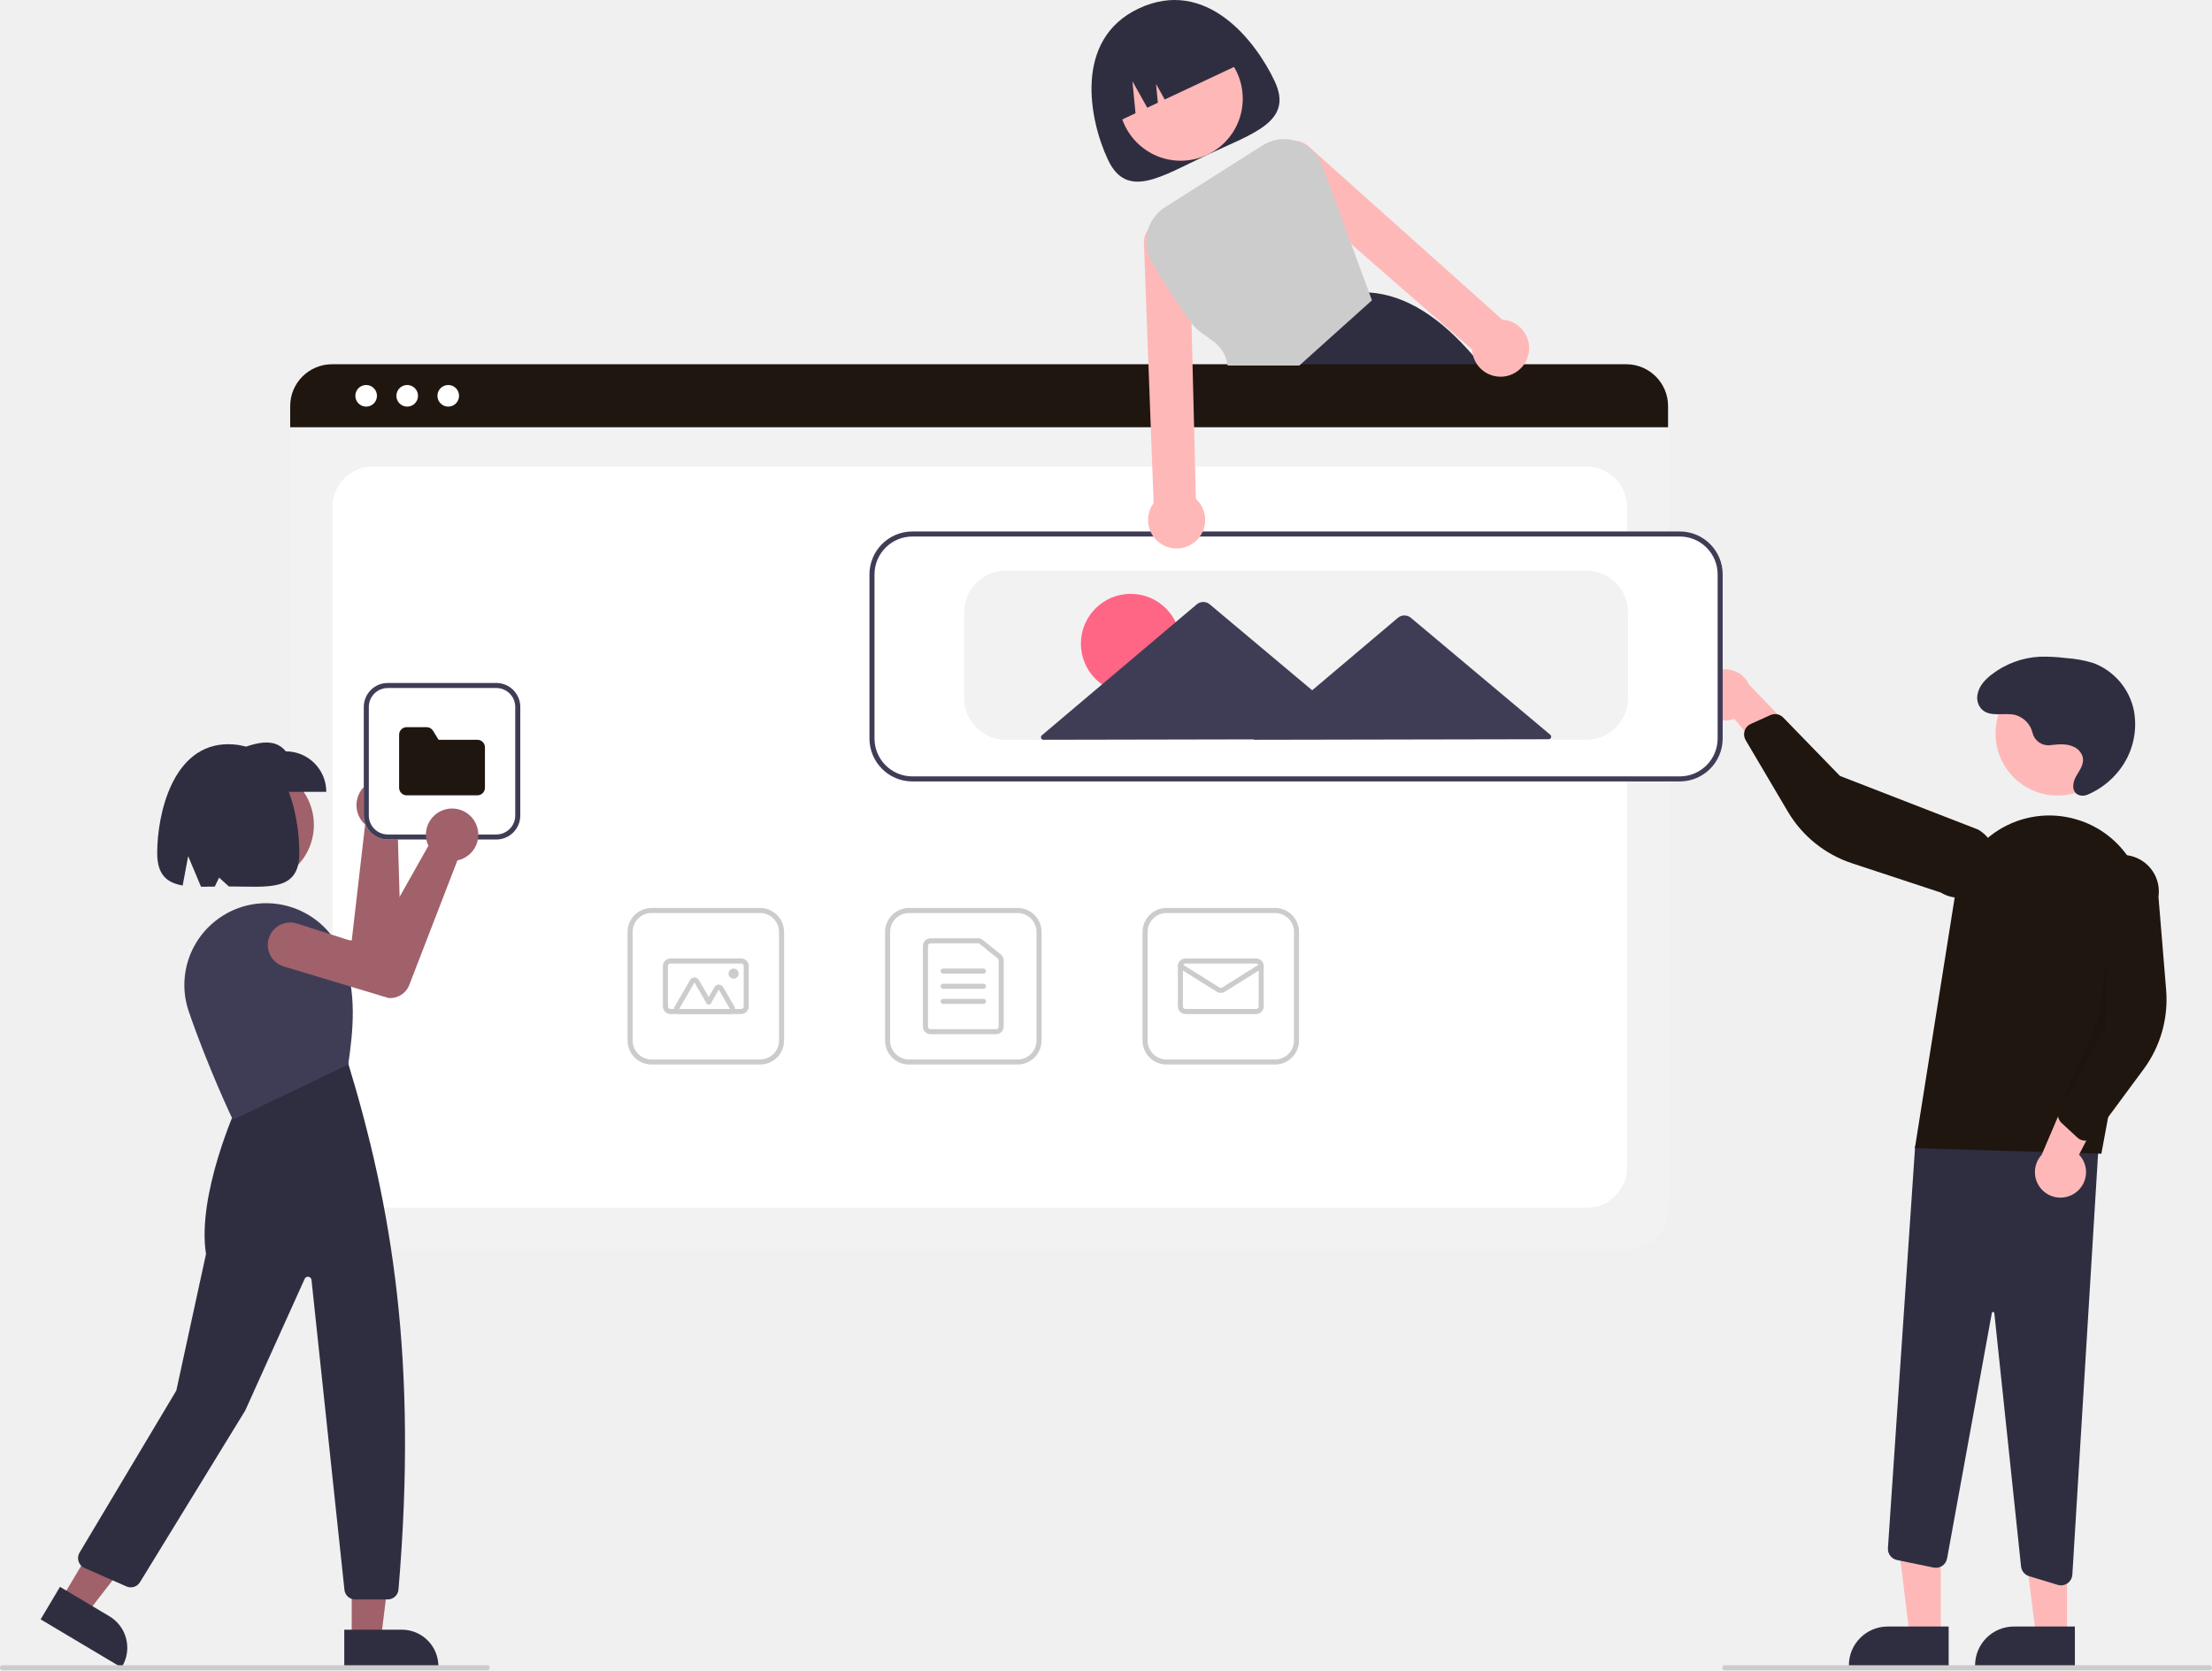
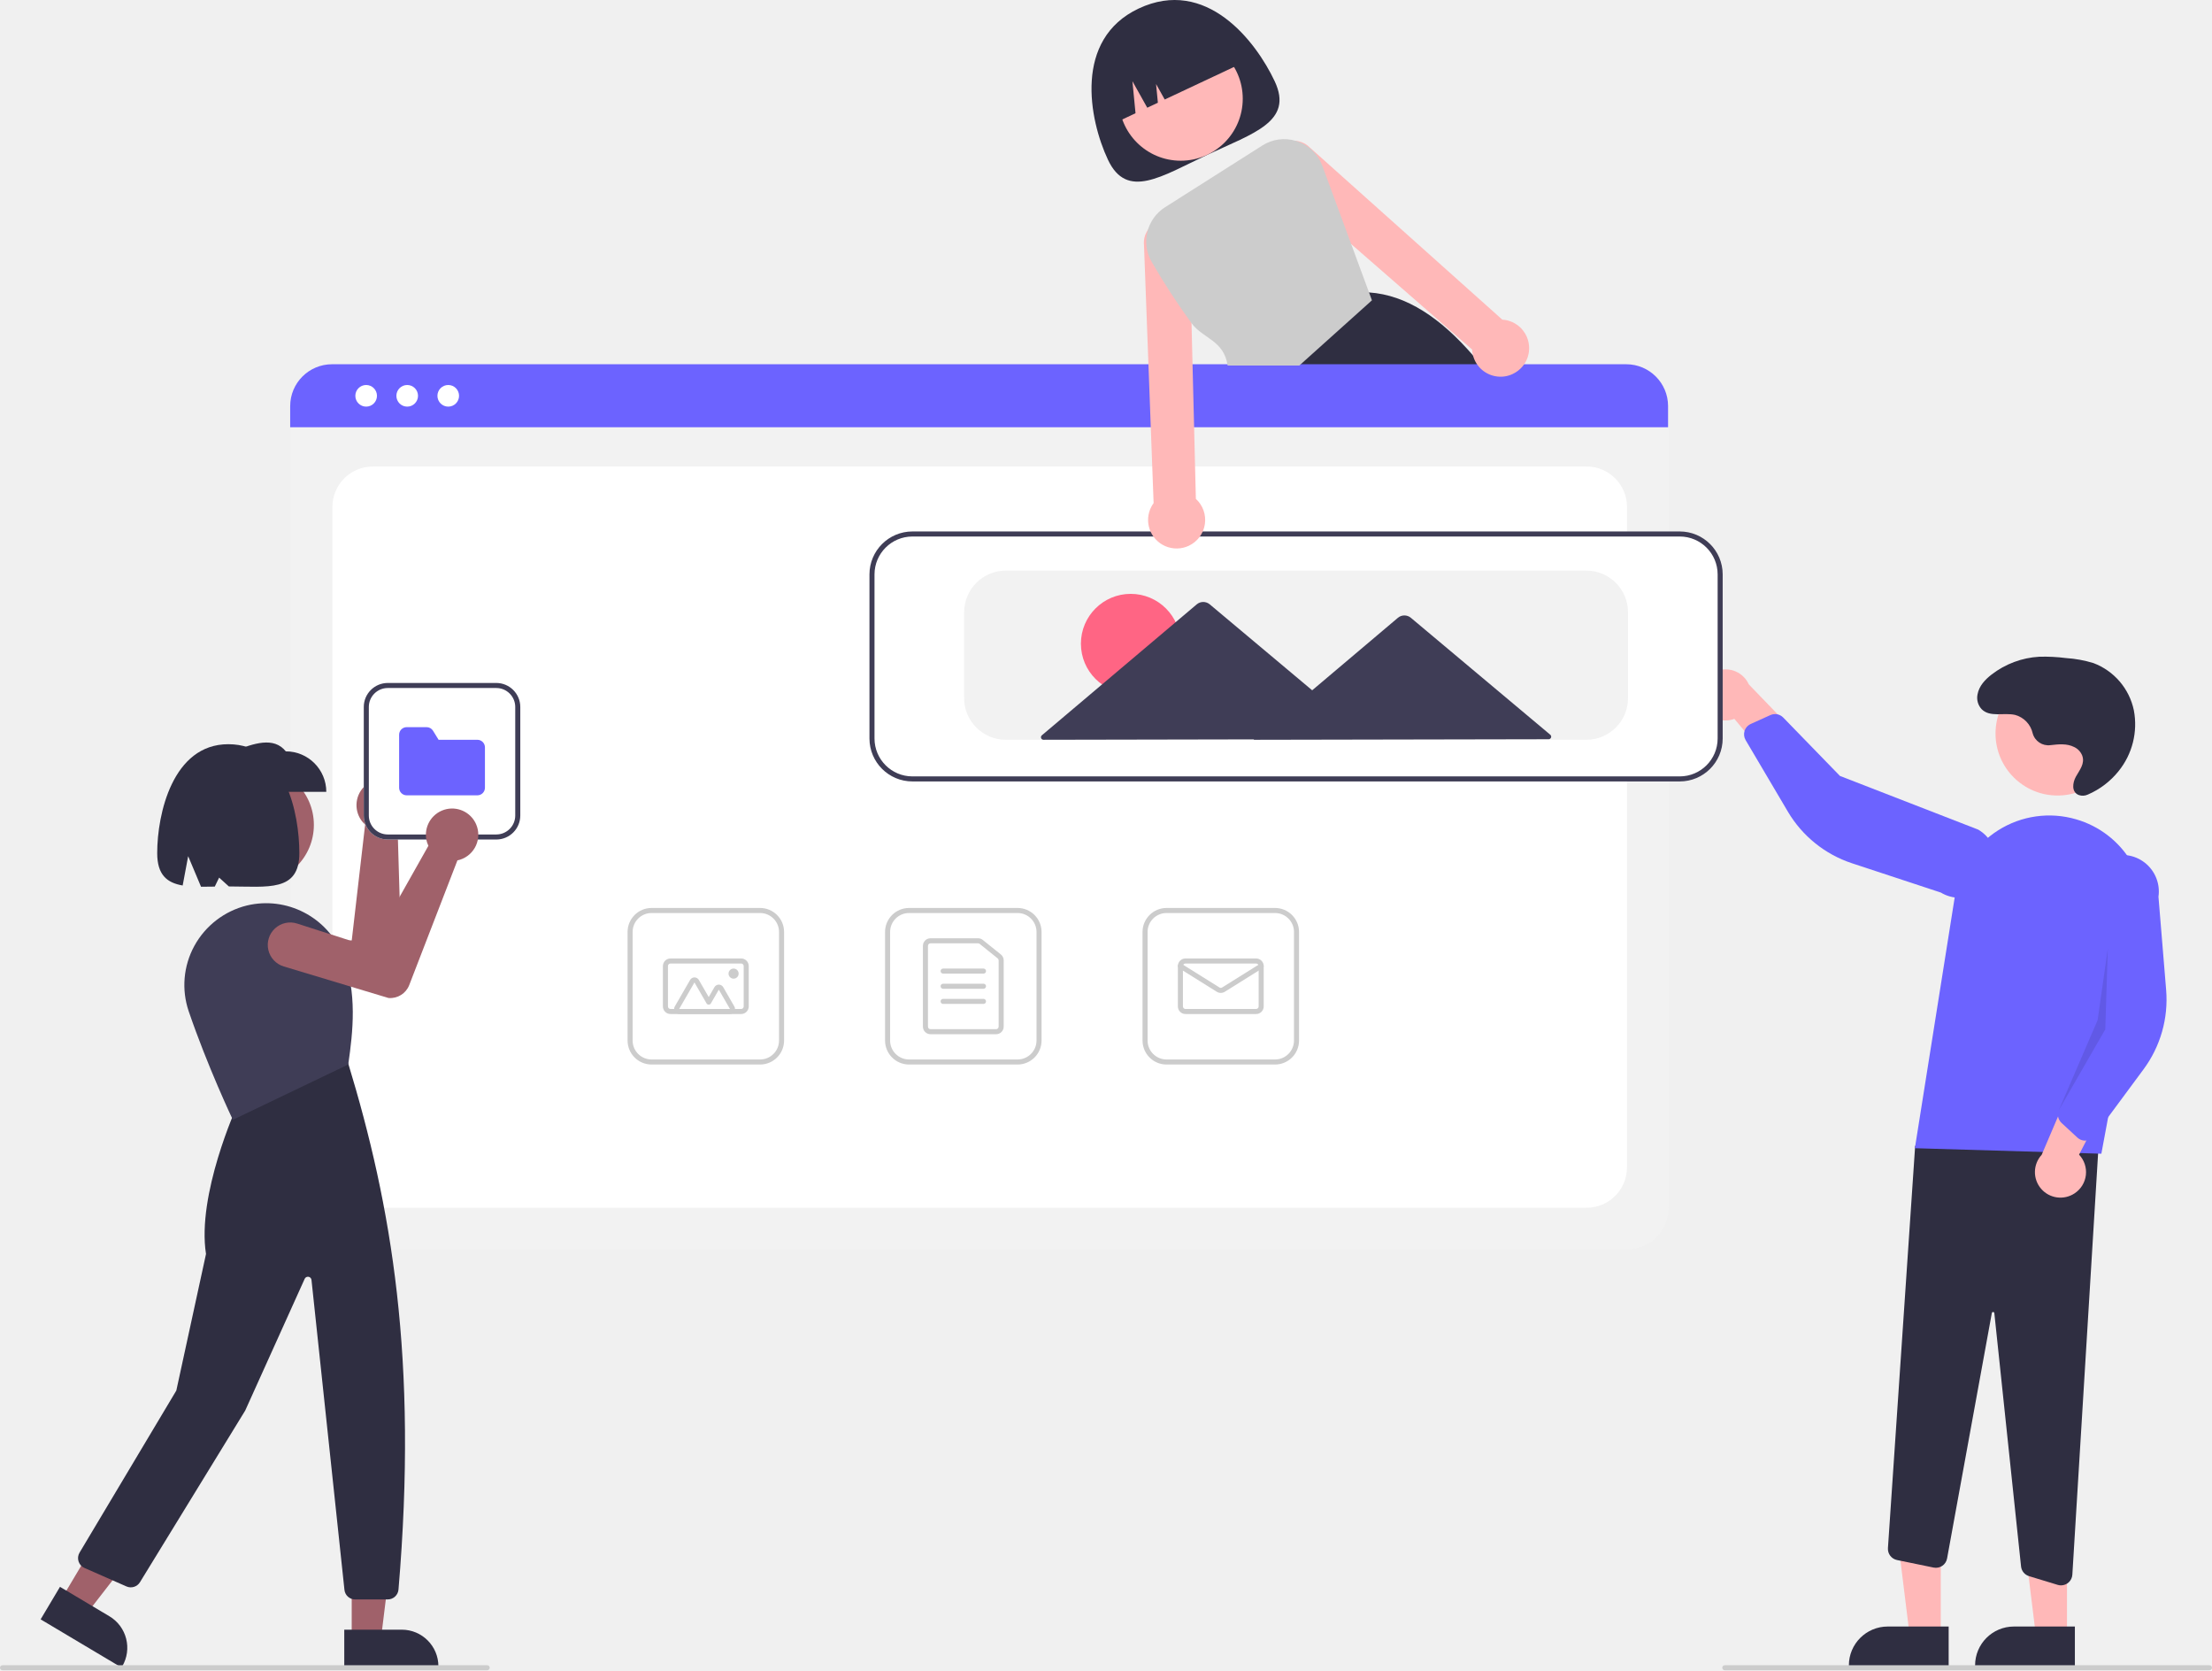
<svg xmlns="http://www.w3.org/2000/svg" width="876.272" height="661.473" viewBox="0 0 876.272 661.473" role="img" artist="Katerina Limpitsouni" source="https://undraw.co/">
  <path d="M685.834,138.655c7.516,15.995-8.411,20.526-26.655,29.099s-31.898,17.942-39.414,1.947-13.615-47.743,12.195-59.871C658.66,97.284,678.318,122.659,685.834,138.655Z" transform="translate(-180.8642 -106.4605)" fill="#2f2e41" />
  <circle cx="467.746" cy="39.089" r="24.561" fill="#ffb8b8" />
  <path d="M770.29,254.473c-.85-1.11-1.7-2.2-2.56-3.26q-1.665-2.07-3.35-4.01c-12.73-14.69-26.27-23.94-41.18-24.93h-.02l-.22-.02-29.71,28.96-10.1,9.84.22.54,5.45,13.57h95.49A234.834,234.834,0,0,0,770.29,254.473Z" transform="translate(-180.8642 -106.4605)" fill="#2f2e41" />
  <path d="M621.902,155.438l0,0,8.792-4.131-1.225-12.683,5.879,10.496,4.202-1.975-.714-7.399,3.43,6.123,31.224-14.673,0,0a26,26,0,0,0-34.589-12.474l-4.525,2.126A26,26,0,0,0,621.902,155.438Z" transform="translate(-180.8642 -106.4605)" fill="#2f2e41" />
  <path d="M825.39,601.261H312.552a16.519,16.519,0,0,1-16.5-16.5V276.607a12.102,12.102,0,0,1,12.088-12.088H829.593a12.311,12.311,0,0,1,12.297,12.297V584.761A16.519,16.519,0,0,1,825.39,601.261Z" transform="translate(-180.8642 -106.4605)" fill="#f2f2f2" />
  <path d="M328.552,584.761h480.839a16,16,0,0,0,16-16V307.213a16,16,0,0,0-16-16H328.552a16,16,0,0,0-16,16V568.761A16,16,0,0,0,328.552,584.761Z" transform="translate(-180.8642 -106.4605)" fill="#fff" />
-   <path d="M841.66,275.663H295.82v-8.4a16.574,16.574,0,0,1,16.56-16.55H825.1a16.574,16.574,0,0,1,16.56,16.55Z" transform="translate(-180.8642 -106.4605)" fill="#1F1610" />
+   <path d="M841.66,275.663H295.82v-8.4a16.574,16.574,0,0,1,16.56-16.55H825.1a16.574,16.574,0,0,1,16.56,16.55Z" transform="translate(-180.8642 -106.4605)" fill="#6c63ff" />
  <circle cx="145.051" cy="156.752" r="4.283" fill="#fff" />
  <circle cx="161.31" cy="156.752" r="4.283" fill="#fff" />
  <circle cx="177.569" cy="156.752" r="4.283" fill="#fff" />
  <path d="M583.974,528.04h-43a9.511,9.511,0,0,1-9.5-9.5v-43a9.511,9.511,0,0,1,9.5-9.5h43a9.511,9.511,0,0,1,9.5,9.5v43A9.511,9.511,0,0,1,583.974,528.04Zm-43-60a7.508,7.508,0,0,0-7.5,7.5v43a7.508,7.508,0,0,0,7.5,7.5h43a7.508,7.508,0,0,0,7.5-7.5v-43a7.508,7.508,0,0,0-7.5-7.5Z" transform="translate(-180.8642 -106.4605)" fill="#ccc" />
  <path d="M575.474,516.04h-26a3.003,3.003,0,0,1-3-3v-32a3.003,3.003,0,0,1,3-3h18.839a3.007,3.007,0,0,1,1.879.662l7.16,5.754a2.984,2.984,0,0,1,1.121,2.338v26.246A3.003,3.003,0,0,1,575.474,516.04Zm-26-36a1.001,1.001,0,0,0-1,1v32a1.001,1.001,0,0,0,1,1h26a1.001,1.001,0,0,0,1-1v-26.246a.995.995,0,0,0-.374-.779l-7.161-5.754a1.002,1.002,0,0,0-.626-.22Z" transform="translate(-180.8642 -106.4605)" fill="#ccc" />
  <path d="M570.474,492.04h-16a1,1,0,0,1,0-2h16a1,1,0,0,1,0,2Z" transform="translate(-180.8642 -106.4605)" fill="#ccc" />
  <path d="M570.474,498.04h-16a1,1,0,0,1,0-2h16a1,1,0,0,1,0,2Z" transform="translate(-180.8642 -106.4605)" fill="#ccc" />
  <path d="M570.474,504.04h-16a1,1,0,0,1,0-2h16a1,1,0,0,1,0,2Z" transform="translate(-180.8642 -106.4605)" fill="#ccc" />
  <path d="M685.974,528.04h-43a9.511,9.511,0,0,1-9.5-9.5v-43a9.511,9.511,0,0,1,9.5-9.5h43a9.511,9.511,0,0,1,9.5,9.5v43A9.511,9.511,0,0,1,685.974,528.04Zm-43-60a7.508,7.508,0,0,0-7.5,7.5v43a7.508,7.508,0,0,0,7.5,7.5h43a7.508,7.508,0,0,0,7.5-7.5v-43a7.508,7.508,0,0,0-7.5-7.5Z" transform="translate(-180.8642 -106.4605)" fill="#ccc" />
  <path d="M678.474,508.04h-28a3.003,3.003,0,0,1-3-3v-16a3.003,3.003,0,0,1,3-3h28a3.003,3.003,0,0,1,3,3v16A3.003,3.003,0,0,1,678.474,508.04Zm-28-20a1.001,1.001,0,0,0-1,1v16a1.001,1.001,0,0,0,1,1h28a1.001,1.001,0,0,0,1-1v-16a1.001,1.001,0,0,0-1-1Z" transform="translate(-180.8642 -106.4605)" fill="#ccc" />
  <path d="M664.474,499.678a3.003,3.003,0,0,1-1.59-.453l-14.94-9.337a1,1,0,0,1,1.061-1.696l14.94,9.337a1.006,1.006,0,0,0,1.06,0l14.939-9.337a1,1,0,0,1,1.061,1.696l-14.939,9.337A3.004,3.004,0,0,1,664.474,499.678Z" transform="translate(-180.8642 -106.4605)" fill="#ccc" />
  <path d="M481.974,528.04h-43a9.511,9.511,0,0,1-9.5-9.5v-43a9.511,9.511,0,0,1,9.5-9.5h43a9.511,9.511,0,0,1,9.5,9.5v43A9.511,9.511,0,0,1,481.974,528.04Zm-43-60a7.508,7.508,0,0,0-7.5,7.5v43a7.508,7.508,0,0,0,7.5,7.5h43a7.508,7.508,0,0,0,7.5-7.5v-43a7.508,7.508,0,0,0-7.5-7.5Z" transform="translate(-180.8642 -106.4605)" fill="#ccc" />
  <path d="M474.474,508.04h-28a3.003,3.003,0,0,1-3-3v-16a3.003,3.003,0,0,1,3-3h28a3.003,3.003,0,0,1,3,3v16A3.003,3.003,0,0,1,474.474,508.04Zm-28-20a1.001,1.001,0,0,0-1,1v16a1.001,1.001,0,0,0,1,1h28a1.001,1.001,0,0,0,1-1v-16a1.001,1.001,0,0,0-1-1Z" transform="translate(-180.8642 -106.4605)" fill="#ccc" />
  <path d="M470.036,508.04h-20.124a2,2,0,0,1-1.732-3l6.062-10.5a2,2,0,0,1,3.464,0l3.915,6.781,2.268-3.929a2,2,0,0,1,3.464,0l4.415,7.647a2,2,0,0,1-1.732,3Zm0-2h0l-4.415-7.647-3.134,5.429a1.0 1,0,0,1-.866.5h0a1.0 1,0,0,1-.866-.5l-4.781-8.281-6.062,10.5Z" transform="translate(-180.8642 -106.4605)" fill="#ccc" />
  <circle cx="290.61" cy="385.579" r="2" fill="#ccc" />
  <polygon points="768.825 648.15 756.565 648.149 750.733 600.861 768.827 600.862 768.825 648.15" fill="#ffb8b8" />
  <path d="M952.816,766.494l-39.531-.001v-.5a15.386,15.386,0,0,1,15.386-15.386h.001l24.144.001Z" transform="translate(-180.8642 -106.4605)" fill="#2f2e41" />
  <polygon points="818.825 648.15 806.565 648.149 800.733 600.861 818.827 600.862 818.825 648.15" fill="#ffb8b8" />
  <path d="M1002.816,766.494l-39.531-.001v-.5a15.386,15.386,0,0,1,15.386-15.386h.001l24.144.001Z" transform="translate(-180.8642 -106.4605)" fill="#2f2e41" />
  <path d="M996.014,734.111l-11.354-3.454a4.493,4.493,0,0,1-3.166-3.833L970.908,626.498a.48.48,0,0,0-.479-.447.469.469,0,0,0-.51.409l-17.731,97.199a4.5,4.5,0,0,1-5.335,3.6L932.342,724.269a4.516,4.516,0,0,1-3.582-4.712l10.785-159.312,73.138-7.892-10.868,177.727a4.505,4.505,0,0,1-4.484,4.228A4.526,4.526,0,0,1,996.014,734.111Z" transform="translate(-180.8642 -106.4605)" fill="#2f2e41" />
  <circle cx="815.08" cy="290.487" r="24.561" fill="#ffb8b8" />
-   <path d="M939.433,561.18l15.858-99.851a37.857,37.857,0,0,1,48.005-30.399h0a37.743,37.743,0,0,1,26.601,43.262l-16.591,89.172Z" transform="translate(-180.8642 -106.4605)" fill="#1F1610" />
+   <path d="M939.433,561.18l15.858-99.851a37.857,37.857,0,0,1,48.005-30.399h0a37.743,37.743,0,0,1,26.601,43.262l-16.591,89.172Z" transform="translate(-180.8642 -106.4605)" fill="#6c63ff" />
  <path d="M1002.725,579.046a10.056,10.056,0,0,0,1.747-15.32l16.396-31.751-18.465,1.97-12.739,29.849a10.11,10.11,0,0,0,13.061,15.251Z" transform="translate(-180.8642 -106.4605)" fill="#ffb8b8" />
-   <path d="M1006.236,558.126a4.506,4.506,0,0,1-2.426-1.151l-6.273-5.797a4.515,4.515,0,0,1-1.092-5.054l12.537-29.718-1.779-58.72a14.497,14.497,0,1,1,28.727,3.919l3.041,36.912a46.373,46.373,0,0,1-8.938,31.397l-19.552,26.432a4.505,4.505,0,0,1-3.195,1.804A4.455,4.455,0,0,1,1006.236,558.126Z" transform="translate(-180.8642 -106.4605)" fill="#1F1610" />
+   <path d="M1006.236,558.126a4.506,4.506,0,0,1-2.426-1.151l-6.273-5.797a4.515,4.515,0,0,1-1.092-5.054l12.537-29.718-1.779-58.72a14.497,14.497,0,1,1,28.727,3.919l3.041,36.912a46.373,46.373,0,0,1-8.938,31.397l-19.552,26.432a4.505,4.505,0,0,1-3.195,1.804A4.455,4.455,0,0,1,1006.236,558.126Z" transform="translate(-180.8642 -106.4605)" fill="#6c63ff" />
  <path d="M854.505,383.566a10.056,10.056,0,0,0,13.426,7.582l22.846,27.478,5.385-17.772-22.52-23.369a10.11,10.11,0,0,0-19.137,6.081Z" transform="translate(-180.8642 -106.4605)" fill="#ffb8b8" />
-   <path d="M872.401,394.955a4.506,4.506,0,0,1,2.006-1.786l7.784-3.517a4.515,4.515,0,0,1,5.08.965l22.478,23.132,54.766,21.257a14.497,14.497,0,1,1-14.809,24.926l-35.177-11.592a46.374,46.374,0,0,1-25.427-20.472l-16.717-28.31a4.505,4.505,0,0,1-.415-3.646A4.454,4.454,0,0,1,872.401,394.955Z" transform="translate(-180.8642 -106.4605)" fill="#1F1610" />
+   <path d="M872.401,394.955a4.506,4.506,0,0,1,2.006-1.786l7.784-3.517a4.515,4.515,0,0,1,5.08.965l22.478,23.132,54.766,21.257a14.497,14.497,0,1,1-14.809,24.926l-35.177-11.592a46.374,46.374,0,0,1-25.427-20.472l-16.717-28.31a4.505,4.505,0,0,1-.415-3.646A4.454,4.454,0,0,1,872.401,394.955Z" transform="translate(-180.8642 -106.4605)" fill="#6c63ff" />
  <polygon points="835.002 375.652 834.002 407.652 815.58 439.663 830.962 403.99 835.002 375.652" opacity="0.1" />
  <path d="M993.13,401.563a6.423,6.423,0,0,1-7.031-4.702,9.764,9.764,0,0,0-6.951-7.274c-4.505-1.029-10.012,1.091-13.314-2.322a6.637,6.637,0,0,1-1.575-5.842c.608-3.317,2.981-5.823,5.563-7.827a34.062,34.062,0,0,1,18.866-7.051,67.677,67.677,0,0,1,10.621.528,47.009,47.009,0,0,1,10.864,1.985,25.576,25.576,0,0,1,16.002,18.68,29.528,29.528,0,0,1-6.057,24.13,31.702,31.702,0,0,1-12.161,9.259,4.744,4.744,0,0,1-3.606.183c-2.957-1.176-2.474-4.839-1.126-7.283,1.443-2.615,3.663-5.146,2.503-8.329a6.302,6.302,0,0,0-3.127-3.366c-2.94-1.499-6.228-1.145-9.389-.78Z" transform="translate(-180.8642 -106.4605)" fill="#2f2e41" />
  <path d="M846.297,415.433h-304a16.519,16.519,0,0,1-16.5-16.5v-65a16.519,16.519,0,0,1,16.5-16.5h304a16.519,16.519,0,0,1,16.5,16.5v65A16.519,16.519,0,0,1,846.297,415.433Z" transform="translate(-180.8642 -106.4605)" fill="#fff" />
  <path d="M846.297,415.933h-304a17.019,17.019,0,0,1-17-17v-65a17.019,17.019,0,0,1,17-17h304a17.019,17.019,0,0,1,17,17v65A17.019,17.019,0,0,1,846.297,415.933Zm-304-97a15.017,15.017,0,0,0-15,15v65a15.017,15.017,0,0,0,15,15h304a15.017,15.017,0,0,0,15-15v-65a15.017,15.017,0,0,0-15-15Z" transform="translate(-180.8642 -106.4605)" fill="#3f3d56" />
  <path d="M809.297,399.433h-230a16.519,16.519,0,0,1-16.5-16.5v-34a16.519,16.519,0,0,1,16.5-16.5h230a16.519,16.519,0,0,1,16.5,16.5v34A16.519,16.519,0,0,1,809.297,399.433Z" transform="translate(-180.8642 -106.4605)" fill="#f2f2f2" />
  <circle cx="447.928" cy="254.915" r="19.732" fill="#ff6584" />
  <path d="M795.004,397.442l-27.853-23.36-27.372-22.956a4,4,0,0,0-5.153.01l-27.283,23.062-6.664,5.633-10.048-8.427-30.537-25.611a4,4,0,0,0-5.152.01l-30.438,25.728-30.917,26.133a1.0 1,0,0,0,.647,1.764l63.387-.122,20.064-.039-.196.166,59.808-.115,57.067-.11A1.0 1,0,0,0,795.004,397.442Z" transform="translate(-180.8642 -106.4605)" fill="#3f3d56" />
  <path d="M1056.136,767.933h-192a1,1,0,0,1,0-2h192a1,1,0,0,1,0,2Z" transform="translate(-180.8642 -106.4605)" fill="#ccc" />
  <path d="M784.92,238.373a11.221,11.221,0,0,0-7.25-5.1,10.301,10.301,0,0,0-1.66-.21l-76.19-68.12a9.015,9.015,0,0,0-5.63-2.69,7.67,7.67,0,0,0-1.27-.04,9.055,9.055,0,0,0-5.96,15.48l29.17,25.43,47.9,41.75a11.916,11.916,0,0,0,.35,2.33,11.266,11.266,0,0,0,9.67,8.37,11.092,11.092,0,0,0,6.05-1,11.407,11.407,0,0,0,3.88-2.97c.11-.13.21-.25.31-.39a11.293,11.293,0,0,0,.63-12.84Z" transform="translate(-180.8642 -106.4605)" fill="#ffb8b8" />
  <path d="M654.6,304.023l-.71-28.86-.6-23.95-.41-16.76-.81-32.67a9.046,9.046,0,0,0-15.71-5.25,6.923,6.923,0,0,0-.75.96,8.936,8.936,0,0,0-1.56,6.05l1.78,47.67.89,23.95,1.14,30.55a12.047,12.047,0,0,0-.89,1.41,11.248,11.248,0,0,0-.71,8.84,11.311,11.311,0,0,0,15.56,6.63,11.301,11.301,0,0,0,2.78-18.57Z" transform="translate(-180.8642 -106.4605)" fill="#ffb8b8" />
  <path d="M723.201,222.273l-7.07-19.15-11.44-31.02a16.006,16.006,0,0,0-9.95-9.68c-.18-.06-.37-.12-.55-.17a15.984,15.984,0,0,0-13.24,1.82l-38.53,24.44a16.093,16.093,0,0,0-5.27,21.75,276.323,276.323,0,0,0,15.73,24.19c4.49,6.11,12.85,6.76,14.3,16.76h28.41l28.76-25.82Z" transform="translate(-180.8642 -106.4605)" fill="#ccc" />
  <circle cx="101.165" cy="326.682" r="23.172" fill="#a0616a" />
  <path d="M338.916,417.193q.343.273.664.578a10.38,10.38,0,0,1-.417,15.484,9.722,9.722,0,0,1-.814.613l1.568,52.945a8.061,8.061,0,0,1-5.545,7.867l-.096.021-42.989,4.578a8.899,8.899,0,1,1-1.722-17.713l30.644-2.699,5.3-45.851a9.876,9.876,0,0,1-.972-.99,10.38,10.38,0,0,1,14.378-14.833Z" transform="translate(-180.8642 -106.4605)" fill="#a0616a" />
  <polygon points="139.328 649.174 150.895 649.174 156.397 604.561 139.326 604.561 139.328 649.174" fill="#a0616a" />
  <path d="M317.242,751.858l22.778-.001h.001a14.516,14.516,0,0,1,14.516,14.516v.472l-37.294.001Z" transform="translate(-180.8642 -106.4605)" fill="#2f2e41" />
  <polygon points="24.366 633.182 34.304 639.099 61.857 603.582 47.189 594.849 24.366 633.182" fill="#a0616a" />
  <path d="M204.627,734.889l19.572,11.653.001 0a14.516,14.516,0,0,1,5.046,19.899l-.241.405L196.96,747.767Z" transform="translate(-180.8642 -106.4605)" fill="#2f2e41" />
  <path d="M334.488,739.877H321.536a4.238,4.238,0,0,1-4.221-3.797L304.258,613.343a1.415,1.415,0,0,0-2.697-.433l-23.555,52.159-41.704,68.003a4.266,4.266,0,0,1-5.329,1.666l-16.66-7.33a4.247,4.247,0,0,1-1.935-6.064l38.337-64.192,11.758-54.085c-3.698-23.455,12.155-58.326,12.316-58.676l.079-.17,43.668-17.068.219.268c17.221,56.514,27.715,117.332,19.967,208.568A4.274,4.274,0,0,1,334.488,739.877Z" transform="translate(-180.8642 -106.4605)" fill="#2f2e41" />
  <path d="M273.107,549.934l-.203-.427c-.097-.205-9.807-20.684-17.292-42.571a32.285,32.285,0,0,1,2.239-25.873,32.637,32.637,0,0,1,20.813-16.004h0A32.677,32.677,0,0,1,316.591,484.627c5.937,14.847,4.045,30.695,2.264,43.157l-.035.25-.227.109Z" transform="translate(-180.8642 -106.4605)" fill="#3f3d56" />
  <path d="M310.124,420.054H273.33V404.015c8.076-3.208,15.978-5.937,20.756,0a16.038,16.038,0,0,1,16.038,16.038Z" transform="translate(-180.8642 -106.4605)" fill="#2f2e41" />
  <path d="M271.293,401.185c-21.996,0-28.153,27.571-28.153,43.126,0,8.674,3.923,11.777,10.088,12.827l2.177-11.611,5.099,12.111c1.732.009,3.551-.025,5.437-.06l1.729-3.56,3.855,3.496c15.441.023,27.921,2.274,27.921-13.203C299.445,428.756,294.046,401.185,271.293,401.185Z" transform="translate(-180.8642 -106.4605)" fill="#2f2e41" />
  <path d="M373.864,767.933h-192a1,1,0,1,1,0-2h192a1,1,0,0,1,0,2Z" transform="translate(-180.8642 -106.4605)" fill="#ccc" />
  <path d="M377.474,438.933h-43a9.511,9.511,0,0,1-9.5-9.5v-43a9.511,9.511,0,0,1,9.5-9.5h43a9.511,9.511,0,0,1,9.5,9.5v43A9.511,9.511,0,0,1,377.474,438.933Z" transform="translate(-180.8642 -106.4605)" fill="#fff" />
  <path d="M377.474,438.933h-43a9.511,9.511,0,0,1-9.5-9.5v-43a9.511,9.511,0,0,1,9.5-9.5h43a9.511,9.511,0,0,1,9.5,9.5v43A9.511,9.511,0,0,1,377.474,438.933Zm-43-60a7.508,7.508,0,0,0-7.5,7.5v43a7.508,7.508,0,0,0,7.5,7.5h43a7.508,7.508,0,0,0,7.5-7.5v-43a7.508,7.508,0,0,0-7.5-7.5Z" transform="translate(-180.8642 -106.4605)" fill="#3f3d56" />
-   <path d="M369.974,421.433h-28a3.003,3.003,0,0,1-3-3v-21a3.003,3.003,0,0,1,3-3h7.882a2.981,2.981,0,0,1,2.555,1.427l2.198,3.573h15.364a3.003,3.003,0,0,1,3,3v16A3.003,3.003,0,0,1,369.974,421.433Z" transform="translate(-180.8642 -106.4605)" fill="#1F1610" />
+   <path d="M369.974,421.433h-28a3.003,3.003,0,0,1-3-3v-21a3.003,3.003,0,0,1,3-3h7.882a2.981,2.981,0,0,1,2.555,1.427l2.198,3.573h15.364a3.003,3.003,0,0,1,3,3v16A3.003,3.003,0,0,1,369.974,421.433Z" transform="translate(-180.8642 -106.4605)" fill="#6c63ff" />
  <path d="M369.064,432.042q.21.384.388.79a10.38,10.38,0,0,1-6.393,14.109,9.72,9.72,0,0,1-.988.25l-19.099,49.405a8.061,8.061,0,0,1-8.163,5.099l-.096-.018-41.397-12.462a8.899,8.899,0,1,1,5.286-16.993l29.29,9.404,22.676-40.202a9.876,9.876,0,0,1-.511-1.289,10.38,10.38,0,0,1,19.007-8.091Z" transform="translate(-180.8642 -106.4605)" fill="#a0616a" />
</svg>
